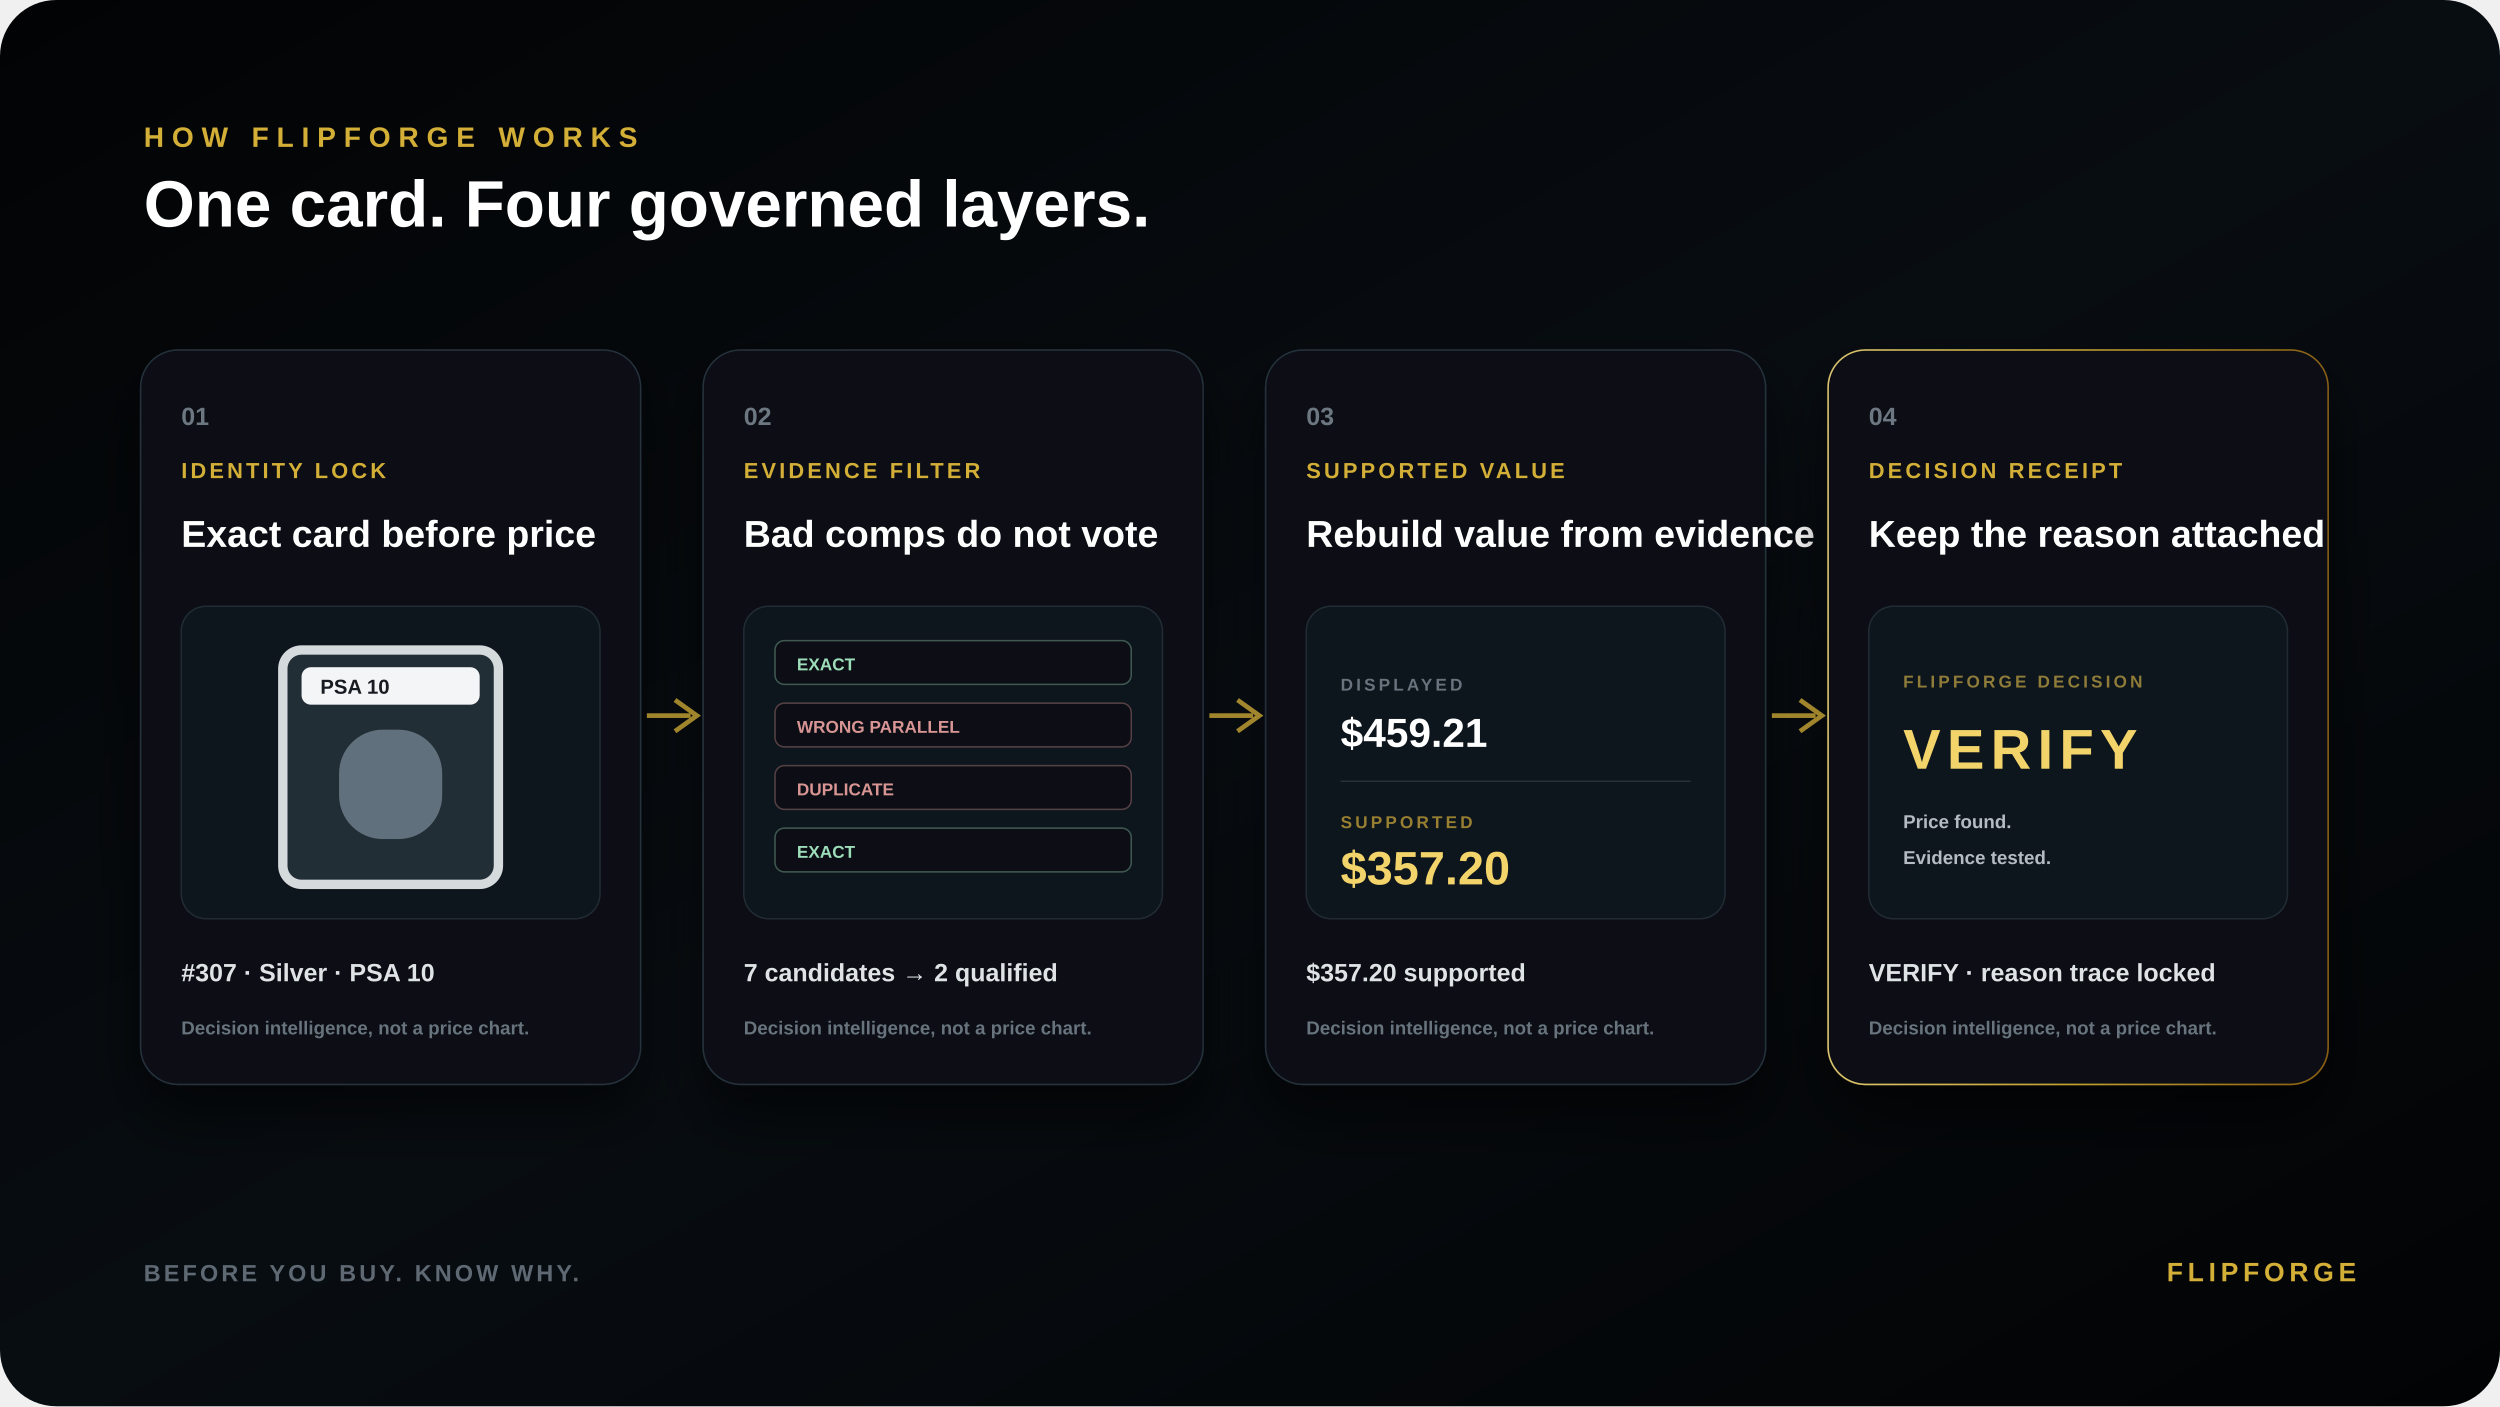
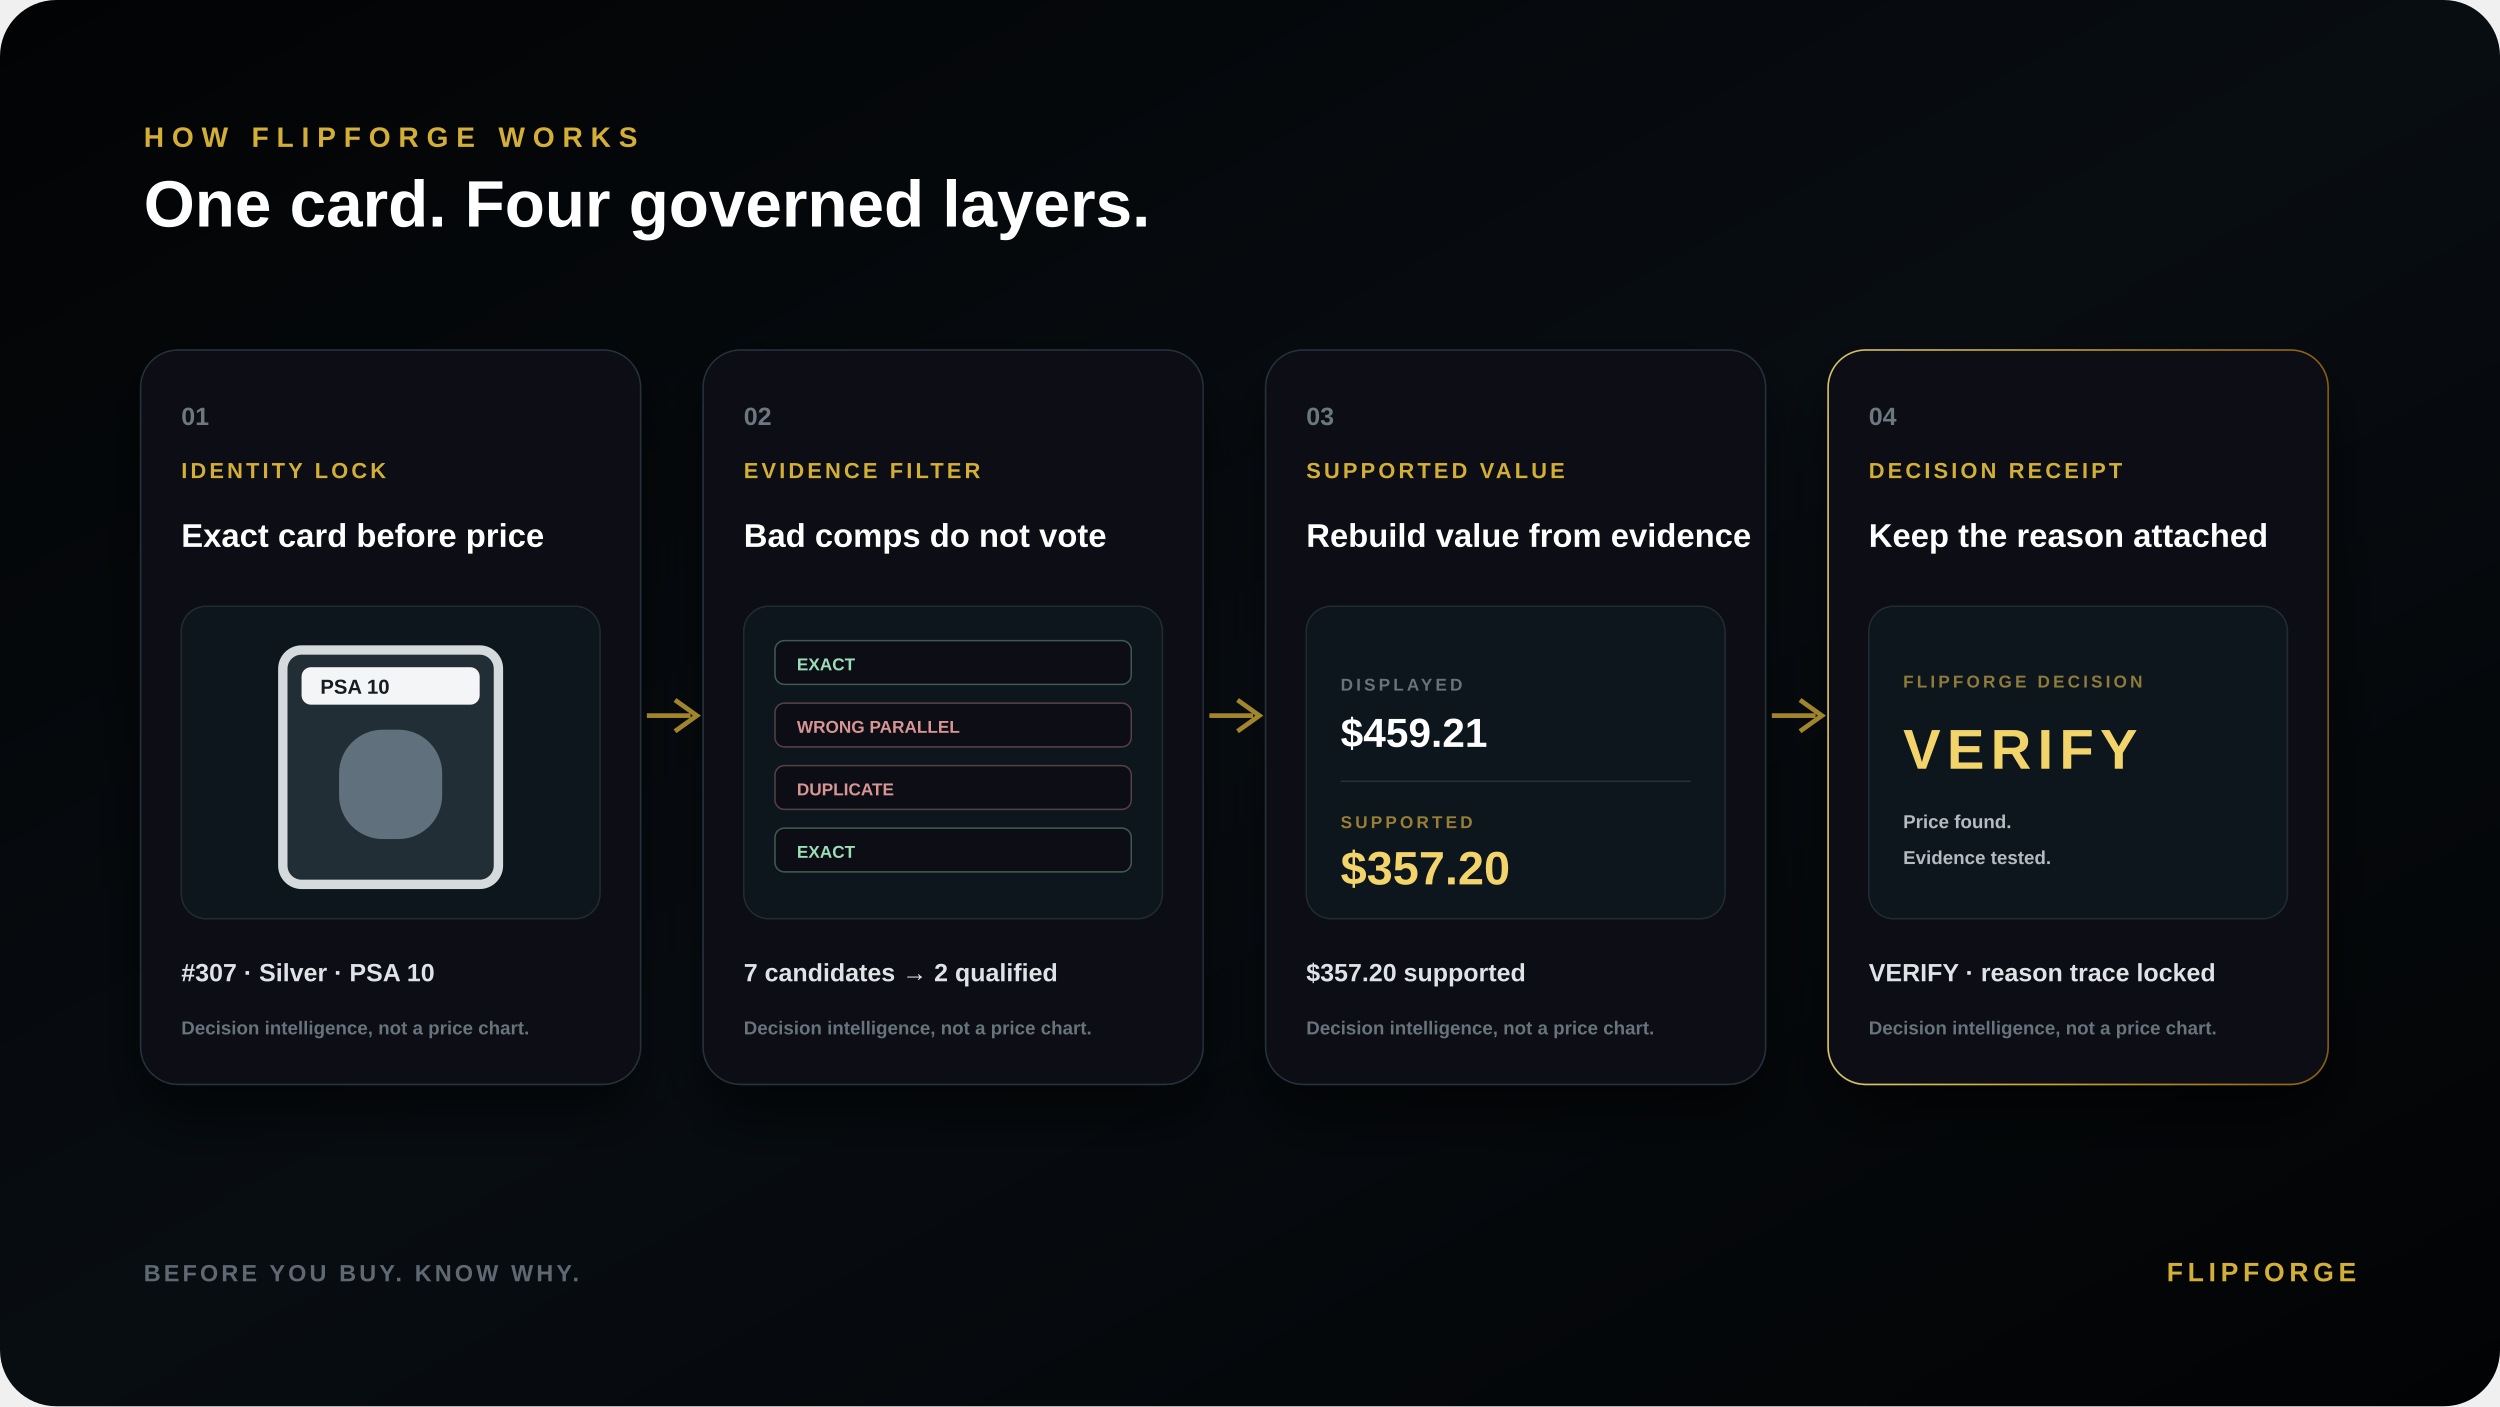
<svg xmlns="http://www.w3.org/2000/svg" viewBox="0 0 1600 900" role="img" aria-labelledby="t d">
  <defs>
    <linearGradient id="bg" x1="0" y1="0" x2="1" y2="1">
      <stop stop-color="#020304" />
      <stop offset=".5" stop-color="#080d12" />
      <stop offset="1" stop-color="#020304" />
    </linearGradient>
    <linearGradient id="gold">
      <stop stop-color="#F2D878" />
      <stop offset=".48" stop-color="#D4AF37" />
      <stop offset="1" stop-color="#976713" />
    </linearGradient>
    <filter id="s" x="-30%" y="-30%" width="160%" height="160%">
      <feDropShadow dx="0" dy="20" stdDeviation="18" flood-opacity=".6" />
    </filter>
  </defs>
  <rect width="1600" height="900" rx="36" fill="url(#bg)" />
  <text x="92" y="94" fill="#D4AF37" font-family="Arial,Helvetica,sans-serif" font-size="18" font-weight="900" letter-spacing="5">HOW FLIPFORGE WORKS</text>
  <text x="92" y="145" fill="#fff" font-family="Arial,Helvetica,sans-serif" font-size="42" font-weight="900">One card. Four governed layers.</text>
  <g transform="translate(90 224)" font-family="Arial,Helvetica,sans-serif">
    <g transform="translate(0 0)" filter="url(#s)">
      <rect width="320" height="470" rx="24" fill="#080d12" stroke="#25303a" stroke-opacity="1" />
      <text x="26" y="48" fill="#6d7781" font-size="16" font-weight="900">01</text>
      <text x="26" y="82" fill="#D4AF37" font-size="14" font-weight="900" letter-spacing="2">IDENTITY LOCK</text>
-       <text x="26" y="126" fill="#fff" font-size="24" font-weight="900">Exact card before price</text>
+       <text x="26" y="126" fill="#fff" font-size="21" font-weight="900">Exact card before price</text>
      <g transform="translate(26 164)">
        <rect width="268" height="200" rx="16" fill="#0d141b" stroke="#222c34" />
        <rect x="65" y="28" width="138" height="150" rx="12" fill="#232d36" stroke="#d5dadd" stroke-width="6" />
        <rect x="77" y="39" width="114" height="24" rx="6" fill="#f4f5f6" />
        <text x="89" y="56" fill="#171b20" font-size="13" font-weight="900">PSA 10</text>
        <rect x="101" y="79" width="66" height="70" rx="28" fill="#61707c" />
      </g>
      <text x="26" y="404" fill="#dfe3e6" font-size="16" font-weight="900">#307 · Silver · PSA 10</text>
      <text x="26" y="438" fill="#68737d" font-size="12" font-weight="700">Decision intelligence, not a price chart.</text>
    </g>
    <g transform="translate(360 0)" filter="url(#s)">
      <rect width="320" height="470" rx="24" fill="#080d12" stroke="#25303a" stroke-opacity="1" />
      <text x="26" y="48" fill="#6d7781" font-size="16" font-weight="900">02</text>
      <text x="26" y="82" fill="#D4AF37" font-size="14" font-weight="900" letter-spacing="2">EVIDENCE FILTER</text>
-       <text x="26" y="126" fill="#fff" font-size="24" font-weight="900">Bad comps do not vote</text>
+       <text x="26" y="126" fill="#fff" font-size="21" font-weight="900">Bad comps do not vote</text>
      <g transform="translate(26 164)">
        <rect width="268" height="200" rx="16" fill="#0d141b" stroke="#222c34" />
        <g font-size="11" font-weight="900">
          <rect x="20" y="22" width="228" height="28" rx="6" fill="#0a0f14" stroke="#9eddb9" stroke-opacity=".35" />
          <text x="34" y="41" fill="#9eddb9">EXACT</text>
          <rect x="20" y="62" width="228" height="28" rx="6" fill="#0a0f14" stroke="#d99494" stroke-opacity=".35" />
          <text x="34" y="81" fill="#d99494">WRONG PARALLEL</text>
          <rect x="20" y="102" width="228" height="28" rx="6" fill="#0a0f14" stroke="#d99494" stroke-opacity=".35" />
          <text x="34" y="121" fill="#d99494">DUPLICATE</text>
          <rect x="20" y="142" width="228" height="28" rx="6" fill="#0a0f14" stroke="#9eddb9" stroke-opacity=".35" />
          <text x="34" y="161" fill="#9eddb9">EXACT</text>
        </g>
      </g>
      <text x="26" y="404" fill="#dfe3e6" font-size="16" font-weight="900">7 candidates → 2 qualified</text>
      <text x="26" y="438" fill="#68737d" font-size="12" font-weight="700">Decision intelligence, not a price chart.</text>
    </g>
    <g transform="translate(720 0)" filter="url(#s)">
      <rect width="320" height="470" rx="24" fill="#080d12" stroke="#25303a" stroke-opacity="1" />
      <text x="26" y="48" fill="#6d7781" font-size="16" font-weight="900">03</text>
      <text x="26" y="82" fill="#D4AF37" font-size="14" font-weight="900" letter-spacing="2">SUPPORTED VALUE</text>
-       <text x="26" y="126" fill="#fff" font-size="24" font-weight="900">Rebuild value from evidence</text>
+       <text x="26" y="126" fill="#fff" font-size="21" font-weight="900">Rebuild value from evidence</text>
      <g transform="translate(26 164)">
        <rect width="268" height="200" rx="16" fill="#0d141b" stroke="#222c34" />
        <text x="22" y="54" fill="#68737d" font-size="11" font-weight="900" letter-spacing="2">DISPLAYED</text>
        <text x="22" y="90" fill="#fff" font-size="26" font-weight="900">$459.21</text>
        <path d="M22 112h224" stroke="#26313a" />
        <text x="22" y="142" fill="#987f32" font-size="11" font-weight="900" letter-spacing="2">SUPPORTED</text>
        <text x="22" y="178" fill="#F2D46B" font-size="30" font-weight="900">$357.20</text>
      </g>
      <text x="26" y="404" fill="#dfe3e6" font-size="16" font-weight="900">$357.20 supported</text>
      <text x="26" y="438" fill="#68737d" font-size="12" font-weight="700">Decision intelligence, not a price chart.</text>
    </g>
    <g transform="translate(1080 0)" filter="url(#s)">
      <rect width="320" height="470" rx="24" fill="#080d12" stroke="url(#gold)" stroke-opacity=".9" />
      <text x="26" y="48" fill="#6d7781" font-size="16" font-weight="900">04</text>
      <text x="26" y="82" fill="#D4AF37" font-size="14" font-weight="900" letter-spacing="2">DECISION RECEIPT</text>
-       <text x="26" y="126" fill="#fff" font-size="24" font-weight="900">Keep the reason attached</text>
+       <text x="26" y="126" fill="#fff" font-size="21" font-weight="900">Keep the reason attached</text>
      <g transform="translate(26 164)">
        <rect width="268" height="200" rx="16" fill="#0d141b" stroke="#222c34" />
        <text x="22" y="52" fill="#8e7b39" font-size="11" font-weight="900" letter-spacing="2">FLIPFORGE DECISION</text>
        <text x="22" y="104" fill="#F2D46B" font-size="36" font-weight="900" letter-spacing="4">VERIFY</text>
        <text x="22" y="142" fill="#b4bbc1" font-size="12" font-weight="700">Price found.</text>
        <text x="22" y="165" fill="#b4bbc1" font-size="12" font-weight="700">Evidence tested.</text>
      </g>
      <text x="26" y="404" fill="#dfe3e6" font-size="16" font-weight="900">VERIFY · reason trace locked</text>
      <text x="26" y="438" fill="#68737d" font-size="12" font-weight="700">Decision intelligence, not a price chart.</text>
    </g>
  </g>
  <g stroke="#D4AF37" stroke-width="3" opacity=".75">
    <path d="M414 458h28" />
    <path d="m432 448 14 10-14 10" fill="none" />
    <path d="M774 458h28" />
    <path d="m792 448 14 10-14 10" fill="none" />
    <path d="M1134 458h28" />
    <path d="m1152 448 14 10-14 10" fill="none" />
  </g>
  <text x="92" y="820" fill="#5e6973" font-family="Arial,Helvetica,sans-serif" font-size="15" font-weight="700" letter-spacing="2">BEFORE YOU BUY. KNOW WHY.</text>
  <text x="1508" y="820" fill="#D4AF37" font-family="Arial,Helvetica,sans-serif" font-size="17" font-weight="900" letter-spacing="3" text-anchor="end">FLIPFORGE</text>
</svg>
